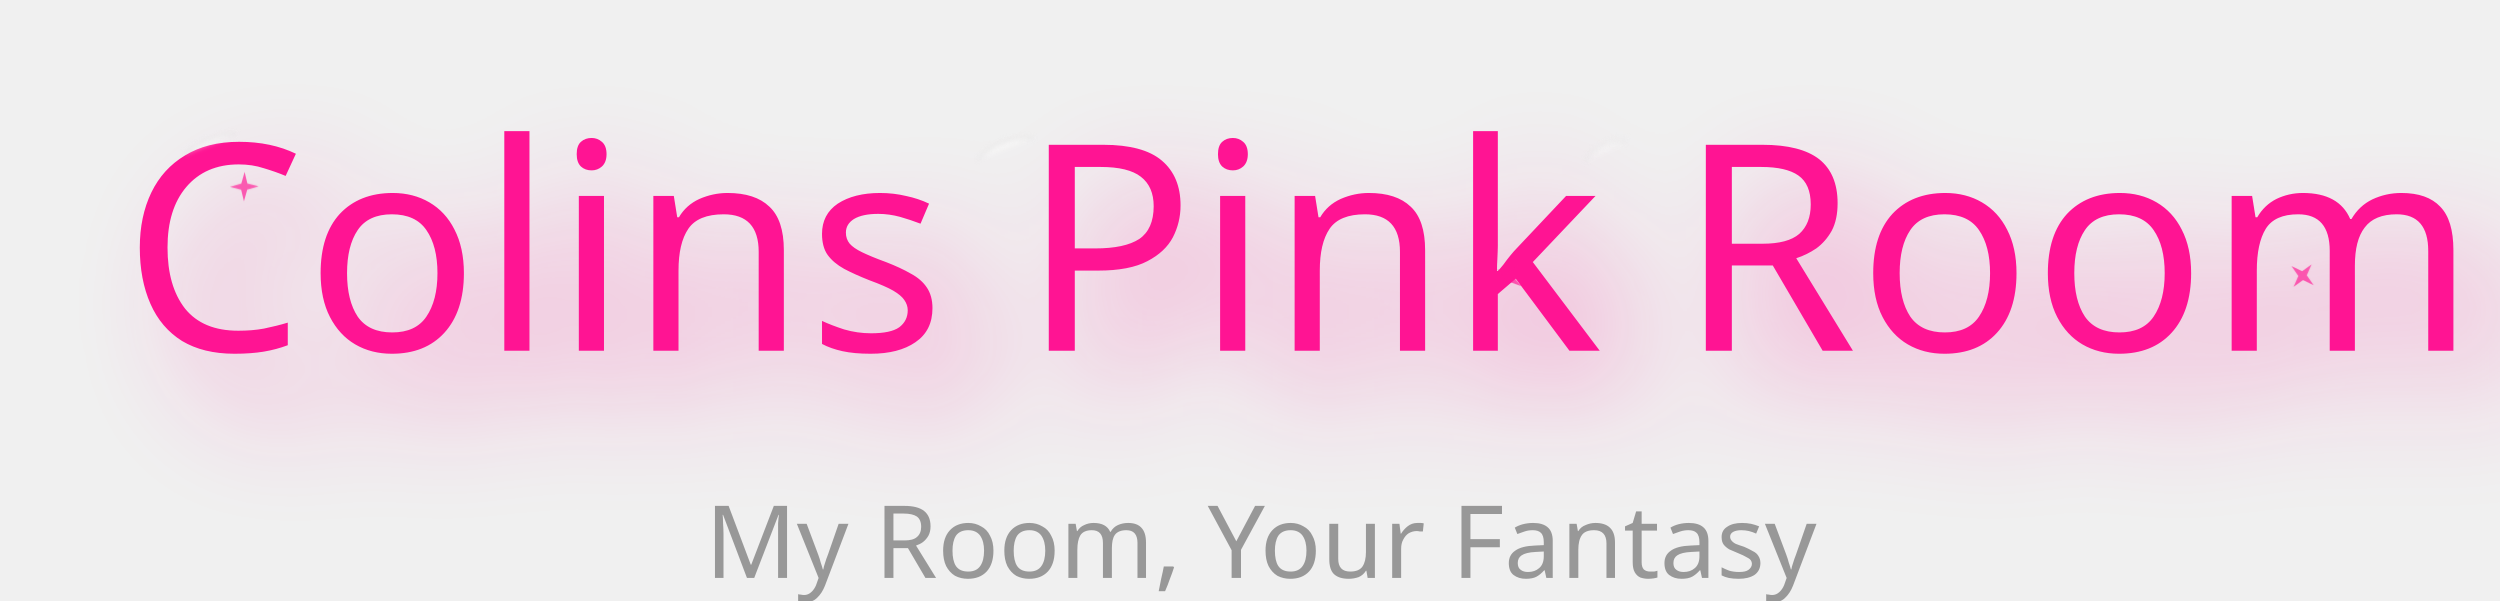
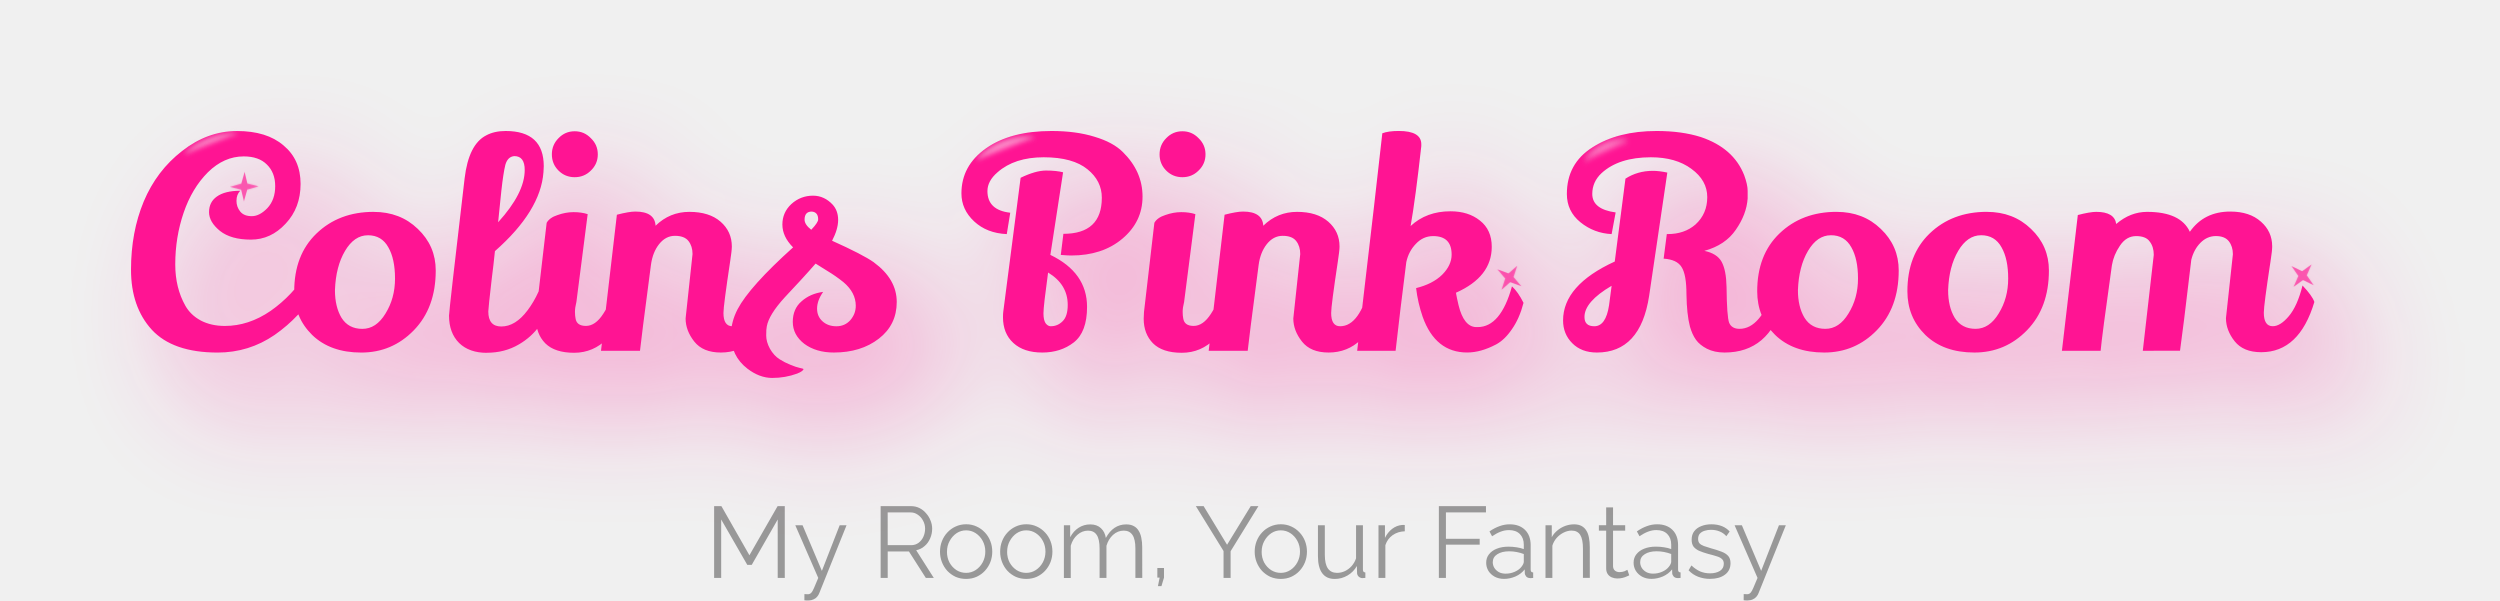
<svg xmlns="http://www.w3.org/2000/svg" width="346.202" height="83.158" viewBox="0 0 91.599 22.002" version="1.1" id="svg1">
  <defs id="defs1">
    <filter style="color-interpolation-filters:sRGB" id="filter44" x="-0.06" y="-0.53" width="1.145" height="2.282">
      <feFlood result="flood" in="SourceGraphic" flood-opacity="0.455" flood-color="rgb(0,53,251)" id="feFlood43" />
      <feGaussianBlur result="blur" in="SourceGraphic" stdDeviation="2" id="feGaussianBlur43" />
      <feOffset result="offset" in="blur" dx="2" dy="2" id="feOffset43" />
      <feComposite result="comp1" operator="in" in="offset" in2="flood" id="feComposite43" />
      <feComposite result="comp2" operator="over" in="SourceGraphic" in2="comp1" id="feComposite44" />
    </filter>
    <filter style="color-interpolation-filters:sRGB" id="filter52" x="-0.151" y="-0.388" width="1.302" height="1.776">
      <feGaussianBlur stdDeviation="0.103" id="feGaussianBlur52" />
    </filter>
    <filter style="color-interpolation-filters:sRGB" id="filter52-1" x="-0.137" y="-0.345" width="1.273" height="1.691">
      <feGaussianBlur stdDeviation="0.103" id="feGaussianBlur52-6" />
    </filter>
    <filter style="color-interpolation-filters:sRGB" id="filter52-1-2" x="-0.143" y="-0.415" width="1.287" height="1.83">
      <feGaussianBlur stdDeviation="0.103" id="feGaussianBlur52-6-5" />
    </filter>
    <filter style="color-interpolation-filters:sRGB" id="filter53" x="-0.071" y="-0.071" width="1.142" height="1.142">
      <feGaussianBlur stdDeviation="0.134" id="feGaussianBlur53" />
    </filter>
    <filter style="color-interpolation-filters:sRGB" id="filter53-8" x="-0.071" y="-0.071" width="1.142" height="1.142">
      <feGaussianBlur stdDeviation="0.134" id="feGaussianBlur53-6" />
    </filter>
    <filter style="color-interpolation-filters:sRGB" id="filter53-0" x="-0.071" y="-0.071" width="1.142" height="1.142">
      <feGaussianBlur stdDeviation="0.134" id="feGaussianBlur53-9" />
    </filter>
  </defs>
-   <g id="layer1" transform="translate(-116.8818,-96.75755)">
+   <g id="layer1" transform="translate(-116.8818,-96.75752)">
    <g id="g57">
      <rect style="display:none;fill:#ffe4ec;fill-opacity:1;stroke:#dddddd;stroke-width:0.265;stroke-dasharray:none;stroke-opacity:1;image-rendering:auto" id="rect2" width="171.979" height="33.338" x="76.692" y="-125.585" ry="2.117" transform="scale(1,-1)" />
-       <text xml:space="preserve" style="font-style:normal;font-variant:normal;font-weight:normal;font-stretch:normal;font-size:3.704px;font-family:'Lily Script One';-inkscape-font-specification:'Lily Script One';fill:#ff1493;fill-opacity:1;stroke:#dddddd;stroke-width:0;stroke-dasharray:none" x="142.718" y="117.932" id="text1">
-         <tspan id="tspan1" style="font-style:normal;font-variant:normal;font-weight:normal;font-stretch:normal;font-size:3.704px;font-family:Raleway;-inkscape-font-specification:Raleway;fill:#555555;fill-opacity:0.561;stroke-width:0" x="142.718" y="117.932">My Room, Your Fantasy</tspan>
-       </text>
+       <path style="font-size:3.704px;font-family:Raleway;-inkscape-font-specification:Raleway;fill:#555555;fill-opacity:0.561;stroke:#dddddd;stroke-width:0" d="m 145.377,117.932 v -2.141 l -0.952,1.663 h -0.163 l -0.956,-1.663 v 2.141 h -0.259 v -2.63 h 0.267 l 1.026,1.8 1.033,-1.8 h 0.263 v 2.63 z m 0.978,0.593 q 0.052,0.004 0.1,0.004 0.048,0.004 0.07,-0.004 0.044,-0.007 0.085,-0.052 0.041,-0.044 0.096,-0.17 0.056,-0.126 0.156,-0.37 l -0.841,-1.93 h 0.267 l 0.707,1.671 0.652,-1.671 h 0.252 l -1,2.489 q -0.026,0.07 -0.078,0.13 -0.052,0.063 -0.13,0.096 -0.074,0.037 -0.185,0.041 -0.033,0.004 -0.07,0 -0.033,0 -0.082,-0.007 z m 2.793,-0.593 v -2.63 h 1.111 q 0.17,0 0.311,0.07 0.141,0.07 0.244,0.193 0.107,0.119 0.163,0.267 0.059,0.144 0.059,0.296 0,0.189 -0.074,0.356 -0.07,0.167 -0.204,0.282 -0.13,0.115 -0.307,0.152 l 0.645,1.015 H 150.804 l -0.619,-0.97 h -0.778 v 0.97 z m 0.259,-1.2 h 0.859 q 0.156,0 0.27,-0.085 0.115,-0.085 0.178,-0.222 0.063,-0.141 0.063,-0.296 0,-0.159 -0.074,-0.293 -0.07,-0.137 -0.193,-0.219 -0.119,-0.085 -0.267,-0.085 h -0.837 z m 2.871,1.237 q -0.207,0 -0.385,-0.078 -0.174,-0.082 -0.304,-0.219 -0.126,-0.141 -0.196,-0.319 -0.07,-0.181 -0.07,-0.382 0,-0.207 0.07,-0.385 0.07,-0.181 0.2,-0.319 0.13,-0.141 0.304,-0.219 0.178,-0.082 0.385,-0.082 0.207,0 0.382,0.082 0.174,0.078 0.304,0.219 0.13,0.137 0.2,0.319 0.07,0.178 0.07,0.385 0,0.2 -0.07,0.382 -0.07,0.178 -0.2,0.319 -0.126,0.137 -0.304,0.219 -0.174,0.078 -0.385,0.078 z m -0.7,-0.993 q 0,0.215 0.093,0.393 0.096,0.174 0.256,0.278 0.159,0.1 0.352,0.1 0.193,0 0.352,-0.104 0.159,-0.104 0.256,-0.282 0.096,-0.181 0.096,-0.393 0,-0.215 -0.096,-0.393 -0.096,-0.178 -0.256,-0.282 -0.159,-0.104 -0.352,-0.104 -0.193,0 -0.352,0.107 -0.156,0.107 -0.252,0.285 -0.096,0.174 -0.096,0.393 z m 2.904,0.993 q -0.207,0 -0.385,-0.078 -0.174,-0.082 -0.304,-0.219 -0.126,-0.141 -0.196,-0.319 -0.07,-0.181 -0.07,-0.382 0,-0.207 0.07,-0.385 0.07,-0.181 0.2,-0.319 0.13,-0.141 0.304,-0.219 0.178,-0.082 0.385,-0.082 0.207,0 0.382,0.082 0.174,0.078 0.304,0.219 0.13,0.137 0.2,0.319 0.07,0.178 0.07,0.385 0,0.2 -0.07,0.382 -0.07,0.178 -0.2,0.319 -0.126,0.137 -0.304,0.219 -0.174,0.078 -0.385,0.078 z m -0.7,-0.993 q 0,0.215 0.093,0.393 0.096,0.174 0.256,0.278 0.159,0.1 0.352,0.1 0.193,0 0.352,-0.104 0.159,-0.104 0.256,-0.282 0.096,-0.181 0.096,-0.393 0,-0.215 -0.096,-0.393 -0.096,-0.178 -0.256,-0.282 -0.159,-0.104 -0.352,-0.104 -0.193,0 -0.352,0.107 -0.156,0.107 -0.252,0.285 -0.096,0.174 -0.096,0.393 z m 4.952,0.956 h -0.252 v -1.078 q 0,-0.337 -0.107,-0.496 -0.107,-0.159 -0.319,-0.159 -0.219,0 -0.393,0.156 -0.17,0.156 -0.241,0.4 v 1.178 h -0.252 v -1.078 q 0,-0.341 -0.104,-0.496 -0.104,-0.159 -0.319,-0.159 -0.215,0 -0.389,0.152 -0.174,0.152 -0.244,0.4 v 1.182 h -0.252 v -1.93 h 0.23 v 0.437 q 0.122,-0.226 0.311,-0.348 0.193,-0.122 0.426,-0.122 0.241,0 0.389,0.137 0.148,0.137 0.181,0.359 0.133,-0.244 0.319,-0.37 0.189,-0.126 0.426,-0.126 0.163,0 0.274,0.059 0.115,0.059 0.181,0.17 0.07,0.107 0.1,0.263 0.033,0.152 0.033,0.341 z m 0.574,0.3 0.063,-0.311 h -0.085 v -0.352 h 0.244 v 0.352 l -0.093,0.311 z m 1.674,-2.93 0.859,1.415 0.867,-1.415 h 0.282 l -1.019,1.652 v 0.978 h -0.259 v -0.985 l -1.015,-1.645 z m 2.826,2.667 q -0.207,0 -0.385,-0.078 -0.174,-0.082 -0.304,-0.219 -0.126,-0.141 -0.196,-0.319 -0.07,-0.181 -0.07,-0.382 0,-0.207 0.07,-0.385 0.07,-0.181 0.2,-0.319 0.13,-0.141 0.304,-0.219 0.178,-0.082 0.385,-0.082 0.207,0 0.382,0.082 0.174,0.078 0.304,0.219 0.13,0.137 0.2,0.319 0.07,0.178 0.07,0.385 0,0.2 -0.07,0.382 -0.07,0.178 -0.2,0.319 -0.126,0.137 -0.304,0.219 -0.174,0.078 -0.385,0.078 z m -0.7,-0.993 q 0,0.215 0.093,0.393 0.096,0.174 0.256,0.278 0.159,0.1 0.352,0.1 0.193,0 0.352,-0.104 0.159,-0.104 0.256,-0.282 0.096,-0.181 0.096,-0.393 0,-0.215 -0.096,-0.393 -0.096,-0.178 -0.256,-0.282 -0.159,-0.104 -0.352,-0.104 -0.193,0 -0.352,0.107 -0.156,0.107 -0.252,0.285 -0.096,0.174 -0.096,0.393 z m 2.063,0.159 v -1.133 h 0.252 v 1.089 q 0,0.33 0.111,0.493 0.115,0.163 0.337,0.163 0.148,0 0.285,-0.063 0.141,-0.067 0.248,-0.185 0.107,-0.122 0.163,-0.282 v -1.215 h 0.252 v 1.626 q 0,0.052 0.022,0.078 0.022,0.022 0.067,0.026 v 0.2 q -0.044,0.004 -0.07,0.004 -0.026,0.004 -0.048,0.004 -0.074,-0.007 -0.13,-0.059 -0.052,-0.052 -0.056,-0.126 l -0.007,-0.259 q -0.126,0.222 -0.344,0.348 -0.215,0.126 -0.467,0.126 -0.304,0 -0.459,-0.211 -0.156,-0.211 -0.156,-0.622 z m 3.182,-0.911 q -0.252,0.007 -0.445,0.141 -0.189,0.133 -0.267,0.367 v 1.2 h -0.252 v -1.93 h 0.237 v 0.463 q 0.1,-0.204 0.263,-0.33 0.167,-0.126 0.352,-0.141 0.037,-0.004 0.063,-0.004 0.03,0 0.048,0.004 z m 1.248,1.708 v -2.63 h 1.726 v 0.23 h -1.467 v 0.967 h 1.237 v 0.215 h -1.237 v 1.219 z m 1.734,-0.556 q 0,-0.182 0.104,-0.311 0.104,-0.133 0.285,-0.204 0.185,-0.074 0.426,-0.074 0.141,0 0.293,0.022 0.152,0.022 0.27,0.067 v -0.163 q 0,-0.244 -0.144,-0.389 -0.144,-0.144 -0.4,-0.144 -0.156,0 -0.307,0.059 -0.148,0.056 -0.311,0.167 l -0.096,-0.178 q 0.189,-0.13 0.37,-0.193 0.181,-0.067 0.37,-0.067 0.356,0 0.563,0.204 0.207,0.204 0.207,0.563 v 0.893 q 0,0.052 0.022,0.078 0.022,0.022 0.07,0.026 v 0.2 q -0.041,0.004 -0.07,0.007 -0.03,0.004 -0.044,0 -0.093,-0.004 -0.141,-0.059 -0.048,-0.056 -0.052,-0.119 l -0.004,-0.141 q -0.13,0.167 -0.337,0.259 -0.207,0.089 -0.422,0.089 -0.185,0 -0.337,-0.078 -0.148,-0.082 -0.233,-0.215 -0.082,-0.137 -0.082,-0.3 z m 1.293,0.148 q 0.041,-0.052 0.063,-0.1 0.022,-0.048 0.022,-0.085 v -0.282 q -0.126,-0.048 -0.263,-0.074 -0.133,-0.026 -0.27,-0.026 -0.27,0 -0.437,0.107 -0.167,0.107 -0.167,0.293 0,0.107 0.056,0.204 0.056,0.093 0.163,0.156 0.107,0.059 0.252,0.059 0.181,0 0.337,-0.07 0.159,-0.07 0.244,-0.182 z m 2.504,0.407 h -0.252 v -1.078 q 0,-0.341 -0.1,-0.496 -0.1,-0.159 -0.315,-0.159 -0.148,0 -0.293,0.074 -0.144,0.07 -0.256,0.196 -0.107,0.122 -0.156,0.282 v 1.182 h -0.252 v -1.93 h 0.23 v 0.437 q 0.078,-0.141 0.204,-0.244 0.126,-0.107 0.285,-0.167 0.159,-0.059 0.33,-0.059 0.159,0 0.27,0.059 0.111,0.059 0.178,0.17 0.067,0.107 0.096,0.263 0.03,0.152 0.03,0.341 z m 1.445,-0.093 q -0.03,0.011 -0.093,0.041 -0.063,0.03 -0.152,0.052 -0.089,0.022 -0.193,0.022 -0.107,0 -0.204,-0.041 -0.093,-0.041 -0.148,-0.122 -0.056,-0.085 -0.056,-0.207 v -1.382 h -0.267 v -0.2 h 0.267 v -0.652 h 0.252 v 0.652 h 0.445 v 0.2 h -0.445 v 1.311 q 0.007,0.104 0.074,0.156 0.07,0.052 0.159,0.052 0.104,0 0.189,-0.033 0.085,-0.037 0.104,-0.052 z m 0.159,-0.463 q 0,-0.182 0.104,-0.311 0.104,-0.133 0.285,-0.204 0.185,-0.074 0.426,-0.074 0.141,0 0.293,0.022 0.152,0.022 0.27,0.067 v -0.163 q 0,-0.244 -0.144,-0.389 -0.144,-0.144 -0.4,-0.144 -0.156,0 -0.307,0.059 -0.148,0.056 -0.311,0.167 l -0.096,-0.178 q 0.189,-0.13 0.37,-0.193 0.182,-0.067 0.37,-0.067 0.356,0 0.563,0.204 0.207,0.204 0.207,0.563 v 0.893 q 0,0.052 0.022,0.078 0.022,0.022 0.07,0.026 v 0.2 q -0.041,0.004 -0.07,0.007 -0.03,0.004 -0.044,0 -0.093,-0.004 -0.141,-0.059 -0.048,-0.056 -0.052,-0.119 l -0.004,-0.141 q -0.13,0.167 -0.337,0.259 -0.207,0.089 -0.422,0.089 -0.185,0 -0.337,-0.078 -0.148,-0.082 -0.233,-0.215 -0.082,-0.137 -0.082,-0.3 z m 1.293,0.148 q 0.041,-0.052 0.063,-0.1 0.022,-0.048 0.022,-0.085 v -0.282 q -0.126,-0.048 -0.263,-0.074 -0.133,-0.026 -0.27,-0.026 -0.27,0 -0.437,0.107 -0.167,0.107 -0.167,0.293 0,0.107 0.056,0.204 0.056,0.093 0.163,0.156 0.107,0.059 0.252,0.059 0.182,0 0.337,-0.07 0.159,-0.07 0.244,-0.182 z m 1.515,0.445 q -0.237,0 -0.441,-0.078 -0.204,-0.078 -0.352,-0.237 l 0.104,-0.178 q 0.163,0.152 0.326,0.222 0.167,0.067 0.352,0.067 0.226,0 0.367,-0.089 0.141,-0.093 0.141,-0.263 0,-0.115 -0.07,-0.174 -0.067,-0.063 -0.196,-0.1 -0.126,-0.041 -0.304,-0.085 -0.2,-0.056 -0.337,-0.115 -0.133,-0.063 -0.204,-0.156 -0.067,-0.096 -0.067,-0.248 0,-0.189 0.093,-0.311 0.096,-0.126 0.259,-0.189 0.167,-0.067 0.37,-0.067 0.222,0 0.393,0.07 0.17,0.07 0.278,0.196 l -0.122,0.17 q -0.104,-0.119 -0.248,-0.174 -0.141,-0.059 -0.315,-0.059 -0.119,0 -0.226,0.033 -0.107,0.03 -0.178,0.104 -0.067,0.07 -0.067,0.196 0,0.104 0.052,0.163 0.052,0.056 0.156,0.096 0.104,0.037 0.256,0.082 0.219,0.059 0.382,0.122 0.163,0.059 0.252,0.156 0.089,0.096 0.089,0.27 0,0.27 -0.204,0.422 -0.204,0.152 -0.537,0.152 z m 1.226,0.556 q 0.052,0.004 0.1,0.004 0.048,0.004 0.07,-0.004 0.044,-0.007 0.085,-0.052 0.041,-0.044 0.096,-0.17 0.056,-0.126 0.156,-0.37 l -0.841,-1.93 h 0.267 l 0.707,1.671 0.652,-1.671 h 0.252 l -1,2.489 q -0.026,0.07 -0.078,0.13 -0.052,0.063 -0.13,0.096 -0.074,0.037 -0.185,0.041 -0.033,0.004 -0.07,0 -0.033,0 -0.082,-0.007 z" id="text1" aria-label="My Room, Your Fantasy" />
      <g id="g56" transform="translate(-1.000003)">
-         <text xml:space="preserve" style="font-style:normal;font-variant:normal;font-weight:normal;font-stretch:normal;font-size:10.583px;font-family:'Lily Script One';-inkscape-font-specification:'Lily Script One';fill:#ff1493;fill-opacity:1;stroke:#dddddd;stroke-width:0;stroke-dasharray:none;stroke-opacity:1;filter:url(#filter44)" x="122.364" y="109.611" id="text2">
-           <tspan id="tspan2" style="font-style:normal;font-variant:normal;font-weight:normal;font-stretch:normal;font-size:10.583px;font-family:'Lily Script One';-inkscape-font-specification:'Lily Script One';fill:#ff1493;fill-opacity:1;stroke-width:0;stroke-dasharray:none" x="122.364" y="109.611">Colins Pink Room</tspan>
-         </text>
+         <path d="m 125.857,109.675 q -1.64,0 -2.413,-0.836 -0.762,-0.836 -0.762,-2.201 0,-1.376 0.466,-2.498 0.476,-1.132 1.408,-1.852 0.931,-0.73 2.011,-0.73 1.09,0 1.704,0.529 0.624,0.519 0.624,1.408 0,0.878 -0.55,1.46 -0.54,0.582 -1.27,0.582 -0.73,0 -1.132,-0.318 -0.402,-0.328 -0.402,-0.688 0,-0.37 0.286,-0.572 0.296,-0.212 0.857,-0.212 -0.138,0.138 -0.138,0.37 0,0.222 0.138,0.392 0.138,0.169 0.423,0.169 0.286,0 0.572,-0.296 0.286,-0.307 0.286,-0.804 0,-0.497 -0.307,-0.794 -0.296,-0.296 -0.847,-0.296 -0.72,0 -1.312,0.582 -0.582,0.582 -0.889,1.482 -0.307,0.9 -0.307,1.894 0,0.857 0.37,1.513 0.191,0.339 0.561,0.54 0.381,0.201 0.889,0.201 0.868,0 1.672,-0.55 0.804,-0.561 1.355,-1.439 l 0.36,0.646 q -0.624,1.016 -1.566,1.672 -0.942,0.646 -2.085,0.646 z m 5.715,-5.154 q 0.974,0 1.619,0.624 0.656,0.624 0.656,1.524 0,1.365 -0.804,2.191 -0.794,0.815 -1.926,0.815 -1.132,0 -1.799,-0.646 -0.656,-0.646 -0.656,-1.598 0,-1.333 0.815,-2.117 0.825,-0.794 2.095,-0.794 z m -0.212,0.857 q -0.497,0 -0.836,0.572 -0.339,0.572 -0.37,1.439 0,0.614 0.243,1.016 0.254,0.402 0.762,0.402 0.508,0 0.847,-0.561 0.349,-0.561 0.349,-1.281 0,-0.72 -0.243,-1.143 -0.243,-0.445 -0.751,-0.445 z m 4.36,4.307 q -0.646,0 -1.016,-0.36 -0.37,-0.37 -0.37,-1.005 0,-0.169 0.571,-5.027 0.148,-1.249 0.794,-1.577 0.296,-0.159 0.709,-0.159 1.397,0 1.397,1.291 0,0.106 -0.011,0.222 -0.106,1.418 -1.778,2.889 -0.053,0.519 -0.116,1.005 -0.127,1.09 -0.127,1.206 0,0.55 0.476,0.55 0.519,0 0.963,-0.593 0.455,-0.603 0.699,-1.535 0.095,0.032 0.265,0.18 0.169,0.138 0.233,0.243 -0.169,0.878 -0.762,1.683 -0.296,0.413 -0.751,0.677 -0.519,0.307 -1.175,0.307 z m 0.413,-4.784 q 0.974,-1.069 0.974,-1.916 0,-0.508 -0.381,-0.508 -0.243,0.021 -0.328,0.318 -0.074,0.296 -0.148,0.963 -0.064,0.667 -0.085,0.826 z m 2.212,-3.08 q 0.243,-0.254 0.593,-0.254 0.349,0 0.593,0.254 0.254,0.243 0.254,0.593 0,0.349 -0.254,0.593 -0.243,0.243 -0.593,0.243 -0.349,0 -0.593,-0.243 -0.243,-0.243 -0.243,-0.593 0,-0.349 0.243,-0.593 z m -0.434,3.101 q 0.106,-0.191 0.402,-0.286 0.296,-0.106 0.582,-0.106 0.296,0 0.519,0.074 -0.413,3.186 -0.413,3.217 -0.053,0.212 -0.053,0.36 0,0.138 0.021,0.243 0.042,0.275 0.381,0.275 0.349,0 0.635,-0.445 0.296,-0.455 0.444,-1.027 0.074,0.042 0.233,0.254 0.159,0.212 0.191,0.318 -0.212,0.847 -0.72,1.365 -0.508,0.519 -1.217,0.519 -0.709,0 -1.058,-0.349 -0.339,-0.349 -0.339,-0.9 0,-0.116 0.011,-0.243 z m 5.091,3.503 0.254,-2.36 q 0,-0.286 -0.148,-0.476 -0.148,-0.191 -0.497,-0.191 -0.339,0 -0.582,0.307 -0.233,0.296 -0.296,0.751 -0.381,2.9 -0.402,3.154 h -1.429 l 0.582,-4.985 q 0.445,-0.116 0.677,-0.116 0.709,0 0.741,0.519 0.519,-0.508 1.238,-0.508 0.73,0 1.143,0.36 0.413,0.36 0.413,0.91 0,0.148 -0.064,0.561 -0.243,1.609 -0.243,1.873 0,0.487 0.328,0.487 0.72,0 1.09,-1.503 0.36,0.381 0.434,0.603 -0.561,1.863 -1.947,1.863 -0.656,0 -0.974,-0.402 -0.318,-0.402 -0.318,-0.847 z m 6.9,-2.053 q 0.836,0.614 0.836,1.45 0,0.836 -0.656,1.344 -0.656,0.508 -1.651,0.508 -0.646,0 -1.079,-0.318 -0.423,-0.328 -0.423,-0.804 0,-0.476 0.318,-0.751 0.318,-0.286 0.794,-0.349 -0.222,0.318 -0.222,0.614 0,0.286 0.201,0.466 0.201,0.18 0.508,0.18 0.307,0 0.508,-0.222 0.201,-0.233 0.201,-0.529 0,-0.487 -0.455,-0.868 -0.275,-0.222 -0.593,-0.413 -0.318,-0.201 -0.339,-0.212 -0.042,-0.032 -0.085,-0.053 -0.191,0.222 -0.55,0.614 -0.36,0.381 -0.572,0.614 -0.593,0.646 -0.667,1.079 -0.021,0.085 -0.021,0.328 0,0.233 0.138,0.487 0.148,0.254 0.349,0.381 0.201,0.127 0.392,0.201 0.201,0.085 0.339,0.116 0.148,0.032 0.148,0.042 0,0.074 -0.233,0.169 -0.434,0.159 -0.91,0.159 -0.466,0 -0.91,-0.339 -0.603,-0.466 -0.603,-1.238 0,-0.476 0.243,-0.942 0.434,-0.826 2.032,-2.265 -0.392,-0.392 -0.392,-0.836 0,-0.445 0.328,-0.751 0.339,-0.307 0.794,-0.307 0.413,0 0.72,0.328 0.201,0.222 0.201,0.561 0,0.339 -0.222,0.762 1.132,0.508 1.535,0.794 z m -2.297,-1.196 q 0.254,-0.265 0.254,-0.381 0,-0.265 -0.233,-0.286 -0.265,0 -0.265,0.296 0,0.18 0.243,0.37 z m 5.503,-1.333 q 0,-1.016 0.9,-1.651 0.9,-0.635 2.402,-0.635 0.9,0 1.577,0.212 0.677,0.201 1.037,0.561 0.72,0.709 0.72,1.63 0,0.921 -0.741,1.545 -0.73,0.614 -1.873,0.614 -0.127,0 -0.381,-0.021 l 0.095,-0.773 q 1.408,0 1.408,-1.323 0,-0.614 -0.519,-1.037 -0.54,-0.445 -1.609,-0.445 -1.069,0 -1.693,0.55 -0.37,0.318 -0.37,0.688 0,0.699 0.836,0.794 l -0.127,0.783 q -0.73,-0.032 -1.196,-0.466 -0.466,-0.434 -0.466,-1.027 z m 3.725,-0.773 -0.466,3.027 q 1.344,0.646 1.344,1.905 0,0.921 -0.487,1.302 -0.476,0.37 -1.154,0.37 -0.677,0 -1.058,-0.349 -0.381,-0.349 -0.381,-0.942 0,-0.138 0.011,-0.212 l 0.635,-4.9 q 0.55,-0.265 0.931,-0.265 0.381,0 0.624,0.064 z m -0.455,5.641 q 0.254,0 0.434,-0.18 0.191,-0.18 0.191,-0.603 0,-0.751 -0.72,-1.185 -0.169,1.238 -0.169,1.492 0,0.243 0.074,0.36 0.085,0.116 0.191,0.116 z m 4.233,-6.89 q 0.243,-0.254 0.593,-0.254 0.349,0 0.593,0.254 0.254,0.243 0.254,0.593 0,0.349 -0.254,0.593 -0.243,0.243 -0.593,0.243 -0.349,0 -0.593,-0.243 -0.243,-0.243 -0.243,-0.593 0,-0.349 0.243,-0.593 z m -0.434,3.101 q 0.106,-0.191 0.402,-0.286 0.296,-0.106 0.582,-0.106 0.296,0 0.519,0.074 -0.413,3.186 -0.413,3.217 -0.053,0.212 -0.053,0.36 0,0.138 0.021,0.243 0.042,0.275 0.381,0.275 0.349,0 0.635,-0.445 0.296,-0.455 0.445,-1.027 0.074,0.042 0.233,0.254 0.159,0.212 0.191,0.318 -0.212,0.847 -0.72,1.365 -0.508,0.519 -1.217,0.519 -0.709,0 -1.058,-0.349 -0.339,-0.349 -0.339,-0.9 0,-0.116 0.011,-0.243 z m 5.091,3.503 0.254,-2.36 q 0,-0.286 -0.148,-0.476 -0.148,-0.191 -0.497,-0.191 -0.339,0 -0.582,0.307 -0.233,0.296 -0.296,0.751 -0.381,2.9 -0.402,3.154 h -1.429 l 0.582,-4.985 q 0.445,-0.116 0.677,-0.116 0.709,0 0.741,0.519 0.519,-0.508 1.238,-0.508 0.73,0 1.143,0.36 0.413,0.36 0.413,0.91 0,0.148 -0.064,0.561 -0.243,1.609 -0.243,1.873 0,0.487 0.328,0.487 0.72,0 1.09,-1.503 0.36,0.381 0.434,0.603 -0.561,1.863 -1.947,1.863 -0.656,0 -0.974,-0.402 -0.318,-0.402 -0.318,-0.847 z m 7.271,-2.625 q 0,1.101 -1.312,1.683 0.032,0.191 0.095,0.455 0.191,0.783 0.635,0.804 0.032,0 0.064,0 0.847,0 1.259,-1.492 0.222,0.201 0.423,0.603 -0.148,0.572 -0.423,0.963 -0.265,0.392 -0.582,0.561 -0.561,0.296 -1.058,0.296 -1.164,0 -1.63,-1.302 -0.18,-0.519 -0.243,-1.058 0.603,-0.148 0.953,-0.487 0.349,-0.349 0.349,-0.741 0,-0.677 -0.677,-0.677 -0.37,0 -0.635,0.286 -0.265,0.275 -0.349,0.667 -0.064,0.54 -0.212,1.704 -0.138,1.154 -0.18,1.545 h -1.408 q 0.762,-6.488 0.921,-7.969 0.222,-0.085 0.603,-0.085 0.826,0 0.826,0.487 v 0.064 q -0.212,1.916 -0.392,2.932 0.582,-0.54 1.46,-0.54 0.656,0 1.079,0.339 0.434,0.339 0.434,0.963 z m 10.34,1.535 0.339,0.519 q -0.519,1.82 -2.148,1.82 -0.37,0 -0.646,-0.138 -0.265,-0.138 -0.402,-0.328 -0.138,-0.191 -0.222,-0.487 -0.116,-0.445 -0.127,-1.175 0,-0.73 -0.18,-1.005 -0.169,-0.275 -0.656,-0.307 l 0.116,-0.9 q 0.021,0 0.032,0 0.614,0 1.016,-0.349 0.434,-0.392 0.434,-1.005 0,-0.614 -0.582,-1.037 -0.572,-0.423 -1.482,-0.423 -1.175,0 -1.81,0.582 -0.339,0.318 -0.339,0.762 0,0.561 0.857,0.677 l -0.148,0.794 q -0.646,-0.032 -1.143,-0.434 -0.497,-0.402 -0.497,-1.037 0,-1.111 0.931,-1.704 0.931,-0.603 2.36,-0.603 0.921,0 1.619,0.222 1.196,0.402 1.587,1.397 0.127,0.349 0.127,0.571 0,0.212 0,0.286 -0.042,0.582 -0.434,1.143 -0.381,0.561 -1.154,0.773 0.466,0.095 0.635,0.402 0.169,0.307 0.18,0.931 0.011,1.069 0.095,1.302 0.095,0.222 0.381,0.222 0.773,0 1.259,-1.471 z m -6.488,2.339 q -0.561,0 -0.9,-0.339 -0.339,-0.339 -0.339,-0.836 0,-1.291 1.894,-2.159 0.381,-2.963 0.392,-3.037 0.445,-0.286 1.005,-0.286 0.233,0 0.529,0.064 l -0.667,4.519 q -0.318,2.074 -1.916,2.074 z m -0.455,-1.302 q 0,0.339 0.36,0.339 0.423,0 0.54,-0.762 l 0.095,-0.72 q -0.995,0.582 -0.995,1.143 z m 9.239,-3.852 q 0.974,0 1.619,0.624 0.656,0.624 0.656,1.524 0,1.365 -0.804,2.191 -0.794,0.815 -1.926,0.815 -1.132,0 -1.799,-0.646 -0.656,-0.646 -0.656,-1.598 0,-1.333 0.815,-2.117 0.825,-0.794 2.095,-0.794 z m -0.212,0.857 q -0.497,0 -0.836,0.572 -0.339,0.572 -0.37,1.439 0,0.614 0.243,1.016 0.254,0.402 0.762,0.402 0.508,0 0.847,-0.561 0.349,-0.561 0.349,-1.281 0,-0.72 -0.243,-1.143 -0.243,-0.445 -0.751,-0.445 z m 5.715,-0.857 q 0.974,0 1.619,0.624 0.656,0.624 0.656,1.524 0,1.365 -0.804,2.191 -0.794,0.815 -1.926,0.815 -1.132,0 -1.799,-0.646 -0.656,-0.646 -0.656,-1.598 0,-1.333 0.815,-2.117 0.826,-0.794 2.095,-0.794 z m -0.212,0.857 q -0.497,0 -0.836,0.572 -0.339,0.572 -0.37,1.439 0,0.614 0.243,1.016 0.254,0.402 0.762,0.402 0.508,0 0.847,-0.561 0.349,-0.561 0.349,-1.281 0,-0.72 -0.243,-1.143 -0.243,-0.445 -0.751,-0.445 z m 5.927,4.233 0.402,-3.514 q 0,-0.296 -0.148,-0.487 -0.138,-0.201 -0.497,-0.201 -0.36,0 -0.593,0.349 -0.233,0.339 -0.296,0.72 -0.37,2.635 -0.413,3.133 h -1.418 l 0.582,-4.974 q 0.445,-0.116 0.677,-0.116 0.667,0 0.73,0.444 0.519,-0.444 1.132,-0.444 1.228,0 1.566,0.73 0.519,-0.741 1.482,-0.741 0.709,0 1.122,0.37 0.413,0.36 0.413,0.91 0,0.159 -0.064,0.561 -0.243,1.587 -0.243,1.863 0,0.497 0.328,0.497 0.275,0 0.582,-0.36 0.318,-0.37 0.508,-1.132 0.36,0.381 0.434,0.603 -0.55,1.841 -1.947,1.841 -0.656,0 -0.974,-0.402 -0.318,-0.402 -0.318,-0.847 l 0.254,-2.339 q 0,-0.286 -0.148,-0.476 -0.148,-0.191 -0.476,-0.191 -0.318,0 -0.561,0.243 -0.243,0.243 -0.339,0.624 -0.318,2.688 -0.413,3.334 z" id="text2" style="font-size:10.583px;font-family:'Lily Script One';-inkscape-font-specification:'Lily Script One';fill:#ff1493;stroke:#dddddd;stroke-width:0;filter:url(#filter44)" aria-label="Colins Pink Room" />
        <g id="g55">
          <path style="opacity:0.664;mix-blend-mode:normal;fill:#ff1493;fill-opacity:1;stroke:#dddddd;stroke-width:0;stroke-linecap:round;stroke-dasharray:none;filter:url(#filter53-0)" id="path53-1" d="m 102.639,103.982 -1.565,-1.497 -2.08,0.602 1.497,-1.565 -0.602,-2.08 1.565,1.497 2.08,-0.602 -1.497,1.565 z" transform="matrix(0.1853879,-0.06382632,0.06675706,0.1939004,176.6839,93.59862)" />
          <path style="opacity:0.855;fill:#ffffff;fill-opacity:0.561;stroke:#dddddd;stroke-width:0.053;stroke-linecap:round;stroke-dasharray:none;filter:url(#filter52)" d="m 124.698,102.371 c 0.254,-0.223 0.549,-0.4 0.865,-0.52 0.303,-0.115 0.626,-0.179 0.95,-0.187" id="path52" />
          <path style="opacity:0.855;fill:#ffffff;fill-opacity:0.561;stroke:#dddddd;stroke-width:0.053;stroke-linecap:round;stroke-dasharray:none;filter:url(#filter52-1)" d="m 124.51,102.503 c 0.285,-0.308 0.65,-0.542 1.049,-0.672 0.308,-0.1 0.635,-0.14 0.958,-0.115" id="path52-1" transform="translate(29.20507,0.08727458)" />
          <path style="opacity:0.855;fill:#ffffff;fill-opacity:0.561;stroke:#dddddd;stroke-width:0.053;stroke-linecap:round;stroke-dasharray:none;filter:url(#filter52-1-2)" d="m 124.606,102.371 c 0.275,-0.244 0.602,-0.43 0.953,-0.54 0.308,-0.097 0.635,-0.136 0.958,-0.115" id="path52-1-8" transform="matrix(0.7939719,0,0,1.059233,77.03401,-5.823075)" />
          <path style="opacity:0.664;mix-blend-mode:normal;fill:#ff1493;fill-opacity:1;stroke:#dddddd;stroke-width:0;stroke-linecap:round;stroke-dasharray:none;filter:url(#filter53-8)" id="path53-0" d="m 102.639,103.982 -1.565,-1.497 -2.08,0.602 1.497,-1.565 -0.602,-2.08 1.565,1.497 2.08,-0.602 -1.497,1.565 z" transform="matrix(0.1783021,-0.08155274,0.08529742,0.1864892,146.4536,96.22545)" />
          <path style="opacity:0.664;mix-blend-mode:normal;fill:#ff1493;fill-opacity:1;stroke:#dddddd;stroke-width:0;stroke-linecap:round;stroke-dasharray:none;filter:url(#filter53)" id="path53" d="m 102.639,103.982 -1.565,-1.497 -2.08,0.602 1.497,-1.565 -0.602,-2.08 1.565,1.497 2.08,-0.602 -1.497,1.565 z" transform="matrix(0.1673601,0.1021424,-0.1068326,0.1750448,120.7505,75.44821)" />
        </g>
      </g>
    </g>
  </g>
</svg>
